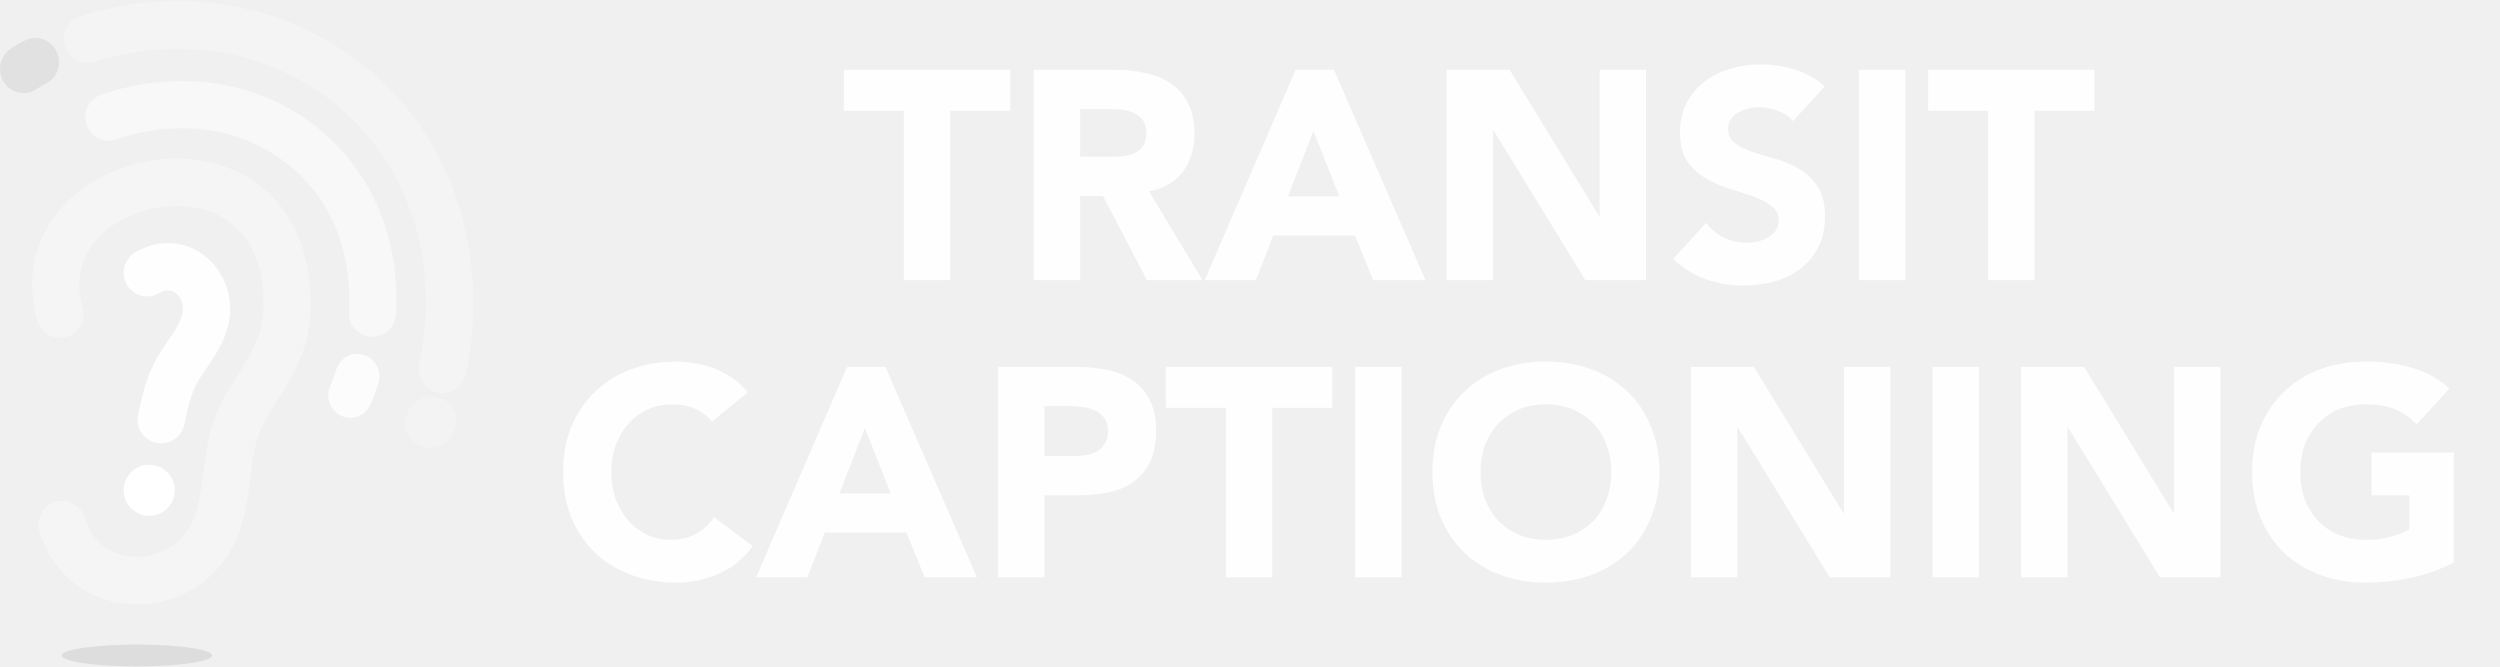
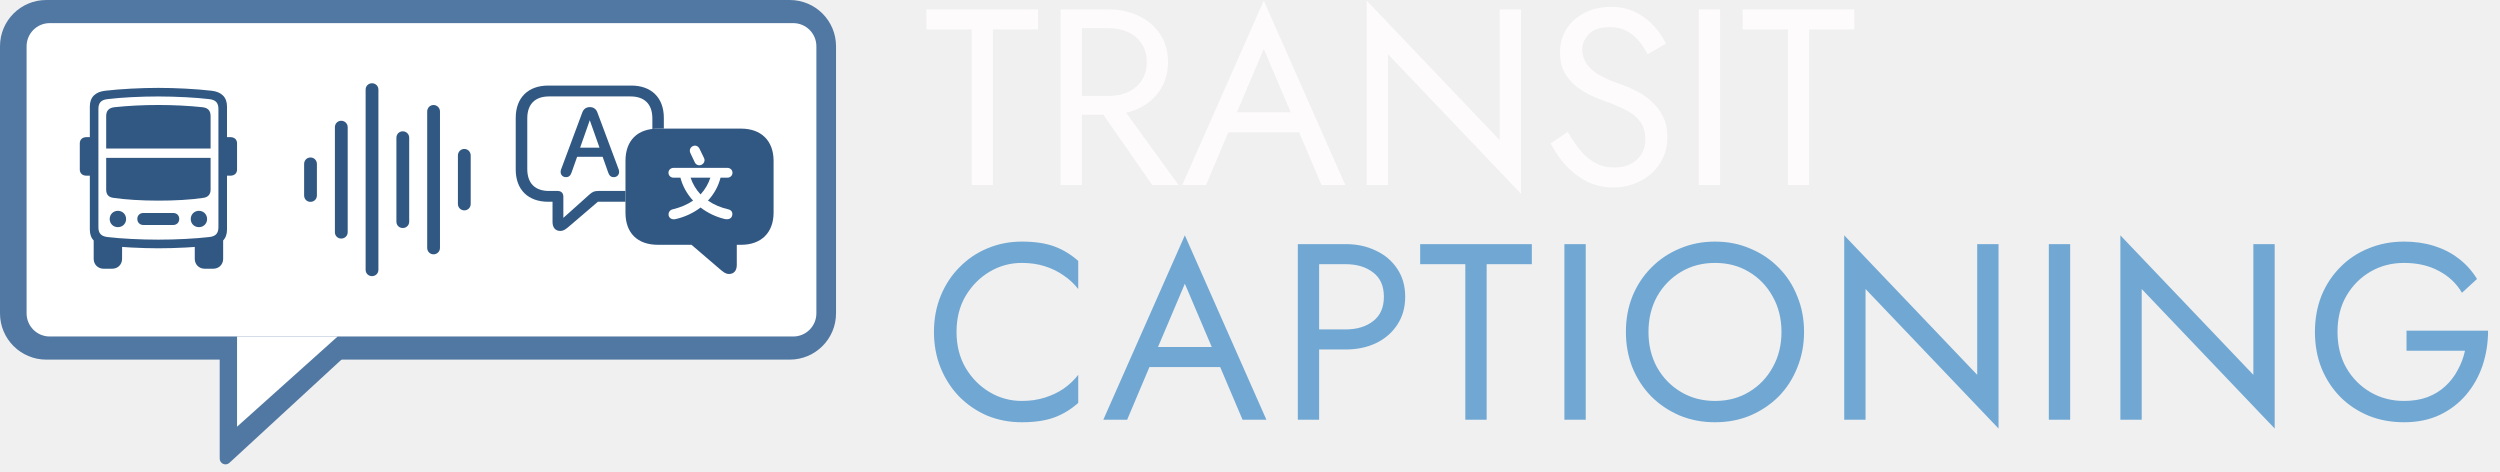
- <svg xmlns="http://www.w3.org/2000/svg" width="589" height="157" viewBox="0 0 589 157" fill="none">
-   <g clip-path="url(#clip0_1398_1029)">
-     <path d="M49.984 154.43C49.984 154.514 49.956 154.598 49.9 154.681C49.843 154.765 49.758 154.849 49.643 154.931C49.53 155.013 49.391 155.096 49.221 155.176C49.054 155.256 48.858 155.335 48.637 155.413C48.415 155.492 48.166 155.567 47.893 155.641C47.62 155.716 47.322 155.787 47 155.858C46.678 155.927 46.333 155.995 45.964 156.06C45.597 156.125 45.207 156.187 44.798 156.247C44.387 156.307 43.958 156.363 43.51 156.417C43.061 156.469 42.596 156.52 42.114 156.566C41.631 156.613 41.134 156.656 40.623 156.697C40.111 156.736 39.587 156.772 39.052 156.804C38.517 156.837 37.971 156.865 37.415 156.89C36.861 156.914 36.298 156.935 35.731 156.951C35.162 156.966 34.588 156.979 34.011 156.989C33.435 156.996 32.855 157 32.276 157C31.696 157 31.118 156.996 30.539 156.989C29.963 156.979 29.39 156.966 28.821 156.951C28.252 156.935 27.689 156.914 27.135 156.89C26.58 156.865 26.035 156.837 25.498 156.804C24.963 156.772 24.44 156.736 23.927 156.697C23.417 156.656 22.919 156.613 22.437 156.566C21.955 156.52 21.489 156.469 21.041 156.417C20.593 156.363 20.163 156.307 19.753 156.247C19.344 156.187 18.954 156.125 18.587 156.06C18.219 155.995 17.872 155.927 17.55 155.858C17.228 155.787 16.931 155.716 16.657 155.641C16.384 155.567 16.136 155.492 15.915 155.413C15.693 155.335 15.497 155.256 15.329 155.176C15.16 155.096 15.02 155.013 14.907 154.931C14.794 154.849 14.708 154.765 14.651 154.681C14.595 154.598 14.566 154.514 14.566 154.43C14.566 154.346 14.595 154.262 14.651 154.178C14.708 154.094 14.794 154.01 14.907 153.928C15.02 153.845 15.16 153.763 15.329 153.683C15.497 153.602 15.693 153.524 15.915 153.445C16.136 153.369 16.384 153.292 16.657 153.217C16.931 153.143 17.228 153.072 17.55 153.001C17.872 152.931 18.219 152.864 18.587 152.799C18.954 152.733 19.344 152.672 19.753 152.612C20.163 152.552 20.593 152.496 21.041 152.442C21.489 152.389 21.955 152.339 22.437 152.292C22.919 152.246 23.417 152.203 23.927 152.161C24.44 152.122 24.963 152.087 25.498 152.055C26.035 152.021 26.58 151.993 27.135 151.969C27.689 151.945 28.252 151.924 28.821 151.907C29.39 151.892 29.963 151.879 30.539 151.872C31.118 151.862 31.696 151.859 32.276 151.859C32.855 151.859 33.435 151.862 34.011 151.872C34.588 151.879 35.162 151.892 35.731 151.907C36.298 151.924 36.861 151.945 37.415 151.969C37.971 151.993 38.517 152.021 39.052 152.055C39.587 152.087 40.111 152.122 40.623 152.161C41.134 152.203 41.631 152.246 42.114 152.292C42.596 152.339 43.061 152.389 43.51 152.442C43.958 152.496 44.387 152.552 44.798 152.612C45.207 152.672 45.597 152.733 45.964 152.799C46.333 152.864 46.678 152.931 47 153.001C47.322 153.072 47.62 153.143 47.893 153.217C48.166 153.292 48.415 153.369 48.637 153.445C48.858 153.524 49.054 153.602 49.221 153.683C49.391 153.763 49.53 153.845 49.643 153.928C49.758 154.01 49.843 154.094 49.9 154.178C49.956 154.262 49.984 154.346 49.984 154.43Z" fill="#DDDDDD" />
-     <path d="M37.98 104.459C37.565 104.459 37.146 104.41 36.731 104.317C33.745 103.621 31.862 100.641 32.54 97.626L32.818 96.391C33.882 91.646 34.789 87.568 38.024 82.607C38.458 81.941 38.902 81.293 39.366 80.627C41.952 76.823 43.523 74.353 42.986 71.725C42.708 70.368 41.815 69.162 40.708 68.666C39.751 68.23 38.702 68.372 37.502 69.083C34.853 70.627 31.447 69.745 29.891 67.073C28.339 64.417 29.232 61 31.896 59.437C36.224 56.902 40.966 56.564 45.235 58.466C49.641 60.427 52.861 64.539 53.891 69.456C55.418 76.857 51.612 82.421 48.563 86.901L47.343 88.71C45.221 91.969 44.635 94.553 43.679 98.832L43.401 100.101C42.801 102.694 40.522 104.459 37.98 104.459Z" fill="white" fill-opacity="0.9" />
-     <path d="M32.298 142.347C32.147 142.347 31.992 142.347 31.821 142.347C21.097 142.161 12.471 135.584 9.321 125.219C8.43 122.265 10.09 119.139 13.011 118.241C15.976 117.357 19.052 119.011 19.943 121.956C21.662 127.614 26.165 131.069 32.021 131.177C32.113 131.177 32.191 131.177 32.269 131.177C37.463 131.177 43.641 128.238 45.914 121.583C47.039 118.319 47.467 114.869 47.944 111.232C48.65 105.692 49.448 99.41 52.968 93.329C53.937 91.656 54.92 90.095 55.874 88.564C59.243 83.195 61.901 78.94 62.066 72.844C62.393 61.885 58.659 54.215 51.264 50.622C43.305 46.755 31.928 48.394 24.816 54.431C20.956 57.709 16.901 63.495 19.466 72.457C20.313 75.426 18.619 78.522 15.669 79.371C12.719 80.221 9.662 78.522 8.8 75.548C5.558 64.241 8.786 53.425 17.65 45.886C28.073 37.038 44.225 34.795 56.074 40.551C62.714 43.766 73.764 52.31 73.151 73.168C72.888 82.311 68.999 88.515 65.25 94.502C64.359 95.925 63.434 97.383 62.544 98.929C60.163 103.061 59.593 107.503 58.931 112.656C58.425 116.695 57.89 120.871 56.395 125.219C52.895 135.526 43.242 142.347 32.298 142.347Z" fill="#F5F5F5" />
-     <path d="M101.299 105.464C100.598 105.464 99.887 105.339 99.186 105.085C96.161 103.956 94.645 100.678 95.815 97.763L96.109 97.041C97.279 94.121 100.696 92.664 103.706 93.793C106.737 94.922 108.247 98.201 107.077 101.121L106.783 101.842C105.886 104.081 103.66 105.464 101.299 105.464Z" fill="#F5F5F5" fill-opacity="0.62" />
-     <path d="M104.277 92.605C103.891 92.605 103.505 92.556 103.105 92.477C100.104 91.829 98.19 88.856 98.825 85.849C101.182 74.739 100.826 63.353 97.775 52.912C92.797 35.871 81.01 22.731 64.602 15.931C51.58 10.525 36.542 10.014 22.32 14.506C19.377 15.434 16.263 13.778 15.355 10.835C14.428 7.892 16.063 4.747 19.006 3.818C35.708 -1.449 53.43 -0.83 68.867 5.582C76.977 8.944 84.141 13.601 90.174 19.352C98.711 27.49 104.983 37.815 108.469 49.752C112.047 61.977 112.476 75.249 109.719 88.173C109.147 90.806 106.834 92.605 104.277 92.605Z" fill="white" fill-opacity="0.3" />
-     <path d="M5.555 21.928C3.66 21.928 1.813 20.934 0.785 19.156C-0.784 16.465 0.079 12.969 2.71 11.361L3.66 10.747C4.201 10.402 4.308 10.308 5.94 9.504C8.708 8.15 12.031 9.329 13.351 12.165C14.691 14.996 13.522 18.382 10.754 19.755C10.228 20.005 9.984 20.13 9.814 20.225C9.458 20.459 9.107 20.699 8.381 21.139C7.509 21.673 6.52 21.928 5.555 21.928Z" fill="#E0E0E0" fill-opacity="0.898" />
-     <path d="M82.539 98.433C81.847 98.433 81.145 98.283 80.466 97.987C77.835 96.806 76.623 93.671 77.776 90.967C78.323 89.669 78.825 88.338 79.271 86.993C80.192 84.204 83.141 82.695 85.862 83.656C88.583 84.603 90.037 87.63 89.116 90.423C88.583 92.05 87.977 93.657 87.302 95.241C86.455 97.233 84.54 98.433 82.539 98.433Z" fill="white" fill-opacity="0.8" />
-     <path d="M87.743 79.349C87.636 79.349 87.529 79.349 87.436 79.334C84.375 79.163 82.021 76.539 82.192 73.454C83.235 54.836 74.296 39.772 58.295 33.153C49.074 29.339 37.845 29.231 27.459 32.844C24.534 33.848 21.395 32.301 20.396 29.402C19.392 26.499 20.918 23.317 23.828 22.313C36.753 17.824 50.863 18.025 62.541 22.857C82.806 31.238 94.606 50.855 93.314 74.071C93.114 77.048 90.668 79.349 87.743 79.349Z" fill="white" fill-opacity="0.5" />
-     <path d="M41.182 115.505C41.182 115.902 41.146 116.293 41.07 116.679C40.989 117.071 40.877 117.447 40.725 117.813C40.573 118.179 40.39 118.525 40.166 118.855C39.948 119.18 39.699 119.485 39.42 119.765C39.141 120.045 38.836 120.299 38.506 120.517C38.176 120.736 37.831 120.924 37.465 121.071C37.1 121.224 36.719 121.341 36.333 121.417C35.947 121.493 35.551 121.534 35.155 121.534C34.759 121.534 34.368 121.493 33.983 121.417C33.592 121.341 33.216 121.224 32.85 121.071C32.485 120.924 32.14 120.736 31.81 120.517C31.48 120.299 31.175 120.045 30.896 119.765C30.616 119.485 30.368 119.18 30.144 118.855C29.926 118.525 29.743 118.179 29.591 117.813C29.439 117.447 29.322 117.071 29.246 116.679C29.169 116.293 29.129 115.902 29.129 115.505C29.129 115.109 29.169 114.717 29.246 114.331C29.322 113.944 29.439 113.563 29.591 113.202C29.743 112.836 29.926 112.485 30.144 112.16C30.368 111.83 30.616 111.525 30.896 111.245C31.175 110.965 31.48 110.716 31.81 110.498C32.14 110.274 32.485 110.091 32.85 109.939C33.216 109.786 33.592 109.674 33.983 109.598C34.368 109.517 34.759 109.481 35.155 109.481C35.551 109.481 35.947 109.517 36.333 109.598C36.719 109.674 37.1 109.786 37.465 109.939C37.831 110.091 38.176 110.274 38.506 110.498C38.836 110.716 39.141 110.965 39.42 111.245C39.699 111.525 39.948 111.83 40.166 112.16C40.39 112.485 40.573 112.836 40.725 113.202C40.877 113.563 40.989 113.944 41.07 114.331C41.146 114.717 41.182 115.109 41.182 115.505Z" fill="white" />
-     <path d="M212.946 26.1H198.806V16.44H238.006V26.1H223.866V66H212.946V26.1ZM243.552 16.44H262.732C265.252 16.44 267.632 16.697 269.872 17.21C272.158 17.677 274.142 18.493 275.822 19.66C277.548 20.78 278.902 22.32 279.882 24.28C280.908 26.193 281.422 28.597 281.422 31.49C281.422 34.99 280.512 37.977 278.692 40.45C276.872 42.877 274.212 44.417 270.712 45.07L283.312 66H270.222L259.862 46.19H254.472V66H243.552V16.44ZM254.472 36.95H260.912C261.892 36.95 262.918 36.927 263.992 36.88C265.112 36.787 266.115 36.577 267.002 36.25C267.888 35.877 268.612 35.317 269.172 34.57C269.778 33.823 270.082 32.773 270.082 31.42C270.082 30.16 269.825 29.157 269.312 28.41C268.798 27.663 268.145 27.103 267.352 26.73C266.558 26.31 265.648 26.03 264.622 25.89C263.595 25.75 262.592 25.68 261.612 25.68H254.472V36.95ZM305.252 16.44H314.282L335.842 66H323.522L319.252 55.5H300.002L295.872 66H283.832L305.252 16.44ZM309.452 30.86L303.432 46.26H315.542L309.452 30.86ZM340.827 16.44H355.667L376.737 50.88H376.877V16.44H387.797V66H373.517L351.887 30.72H351.747V66H340.827V16.44ZM422.407 28.55C421.521 27.43 420.307 26.613 418.767 26.1C417.274 25.54 415.851 25.26 414.497 25.26C413.704 25.26 412.887 25.353 412.047 25.54C411.207 25.727 410.414 26.03 409.667 26.45C408.921 26.823 408.314 27.337 407.847 27.99C407.381 28.643 407.147 29.437 407.147 30.37C407.147 31.863 407.707 33.007 408.827 33.8C409.947 34.593 411.347 35.27 413.027 35.83C414.754 36.39 416.597 36.95 418.557 37.51C420.517 38.07 422.337 38.863 424.017 39.89C425.744 40.917 427.167 42.293 428.287 44.02C429.407 45.747 429.967 48.057 429.967 50.95C429.967 53.703 429.454 56.107 428.427 58.16C427.401 60.213 426.001 61.917 424.227 63.27C422.501 64.623 420.471 65.627 418.137 66.28C415.851 66.933 413.424 67.26 410.857 67.26C407.637 67.26 404.651 66.77 401.897 65.79C399.144 64.81 396.577 63.223 394.197 61.03L401.967 52.49C403.087 53.983 404.487 55.15 406.167 55.99C407.894 56.783 409.667 57.18 411.487 57.18C412.374 57.18 413.261 57.087 414.147 56.9C415.081 56.667 415.897 56.34 416.597 55.92C417.344 55.5 417.927 54.963 418.347 54.31C418.814 53.657 419.047 52.887 419.047 52C419.047 50.507 418.464 49.34 417.297 48.5C416.177 47.613 414.754 46.867 413.027 46.26C411.301 45.653 409.434 45.047 407.427 44.44C405.421 43.833 403.554 43.017 401.827 41.99C400.101 40.963 398.654 39.61 397.487 37.93C396.367 36.25 395.807 34.033 395.807 31.28C395.807 28.62 396.321 26.287 397.347 24.28C398.421 22.273 399.821 20.593 401.547 19.24C403.321 17.887 405.351 16.883 407.637 16.23C409.924 15.53 412.281 15.18 414.707 15.18C417.507 15.18 420.214 15.577 422.827 16.37C425.441 17.163 427.797 18.493 429.897 20.36L422.407 28.55ZM437.963 16.44H448.883V66H437.963V16.44ZM468.405 26.1H454.265V16.44H493.465V26.1H479.325V66H468.405V26.1ZM167.749 99.32C166.675 98.013 165.345 97.01 163.759 96.31C162.219 95.61 160.422 95.26 158.369 95.26C156.315 95.26 154.402 95.657 152.629 96.45C150.902 97.243 149.385 98.363 148.079 99.81C146.819 101.21 145.815 102.89 145.069 104.85C144.369 106.81 144.019 108.933 144.019 111.22C144.019 113.553 144.369 115.7 145.069 117.66C145.815 119.573 146.819 121.253 148.079 122.7C149.339 124.1 150.809 125.197 152.489 125.99C154.215 126.783 156.059 127.18 158.019 127.18C160.259 127.18 162.242 126.713 163.969 125.78C165.695 124.847 167.119 123.54 168.239 121.86L177.339 128.65C175.239 131.59 172.579 133.76 169.359 135.16C166.139 136.56 162.825 137.26 159.419 137.26C155.545 137.26 151.975 136.653 148.709 135.44C145.442 134.227 142.619 132.5 140.239 130.26C137.859 127.973 135.992 125.22 134.639 122C133.332 118.78 132.679 115.187 132.679 111.22C132.679 107.253 133.332 103.66 134.639 100.44C135.992 97.22 137.859 94.49 140.239 92.25C142.619 89.963 145.442 88.213 148.709 87C151.975 85.787 155.545 85.18 159.419 85.18C160.819 85.18 162.265 85.32 163.759 85.6C165.299 85.833 166.792 86.23 168.239 86.79C169.732 87.35 171.155 88.097 172.509 89.03C173.862 89.963 175.075 91.107 176.149 92.46L167.749 99.32ZM199.569 86.44H208.599L230.159 136H217.839L213.569 125.5H194.319L190.189 136H178.149L199.569 86.44ZM203.769 100.86L197.749 116.26H209.859L203.769 100.86ZM235.144 86.44H253.554C256.12 86.44 258.547 86.673 260.834 87.14C263.12 87.607 265.104 88.423 266.784 89.59C268.51 90.71 269.864 92.25 270.844 94.21C271.87 96.123 272.384 98.55 272.384 101.49C272.384 104.383 271.917 106.81 270.984 108.77C270.05 110.73 268.767 112.293 267.134 113.46C265.5 114.627 263.564 115.467 261.324 115.98C259.084 116.447 256.657 116.68 254.044 116.68H246.064V136H235.144V86.44ZM246.064 107.44H253.344C254.324 107.44 255.257 107.347 256.144 107.16C257.077 106.973 257.894 106.67 258.594 106.25C259.34 105.783 259.924 105.177 260.344 104.43C260.81 103.637 261.044 102.657 261.044 101.49C261.044 100.23 260.74 99.227 260.134 98.48C259.574 97.687 258.827 97.08 257.894 96.66C257.007 96.24 256.004 95.983 254.884 95.89C253.764 95.75 252.69 95.68 251.664 95.68H246.064V107.44ZM288.825 96.1H274.685V86.44H313.885V96.1H299.745V136H288.825V96.1ZM319.291 86.44H330.211V136H319.291V86.44ZM337.484 111.22C337.484 107.253 338.137 103.66 339.444 100.44C340.797 97.22 342.664 94.49 345.044 92.25C347.424 89.963 350.247 88.213 353.514 87C356.78 85.787 360.35 85.18 364.224 85.18C368.097 85.18 371.667 85.787 374.934 87C378.2 88.213 381.024 89.963 383.404 92.25C385.784 94.49 387.627 97.22 388.934 100.44C390.287 103.66 390.964 107.253 390.964 111.22C390.964 115.187 390.287 118.78 388.934 122C387.627 125.22 385.784 127.973 383.404 130.26C381.024 132.5 378.2 134.227 374.934 135.44C371.667 136.653 368.097 137.26 364.224 137.26C360.35 137.26 356.78 136.653 353.514 135.44C350.247 134.227 347.424 132.5 345.044 130.26C342.664 127.973 340.797 125.22 339.444 122C338.137 118.78 337.484 115.187 337.484 111.22ZM348.824 111.22C348.824 113.553 349.174 115.7 349.874 117.66C350.62 119.573 351.67 121.253 353.024 122.7C354.377 124.1 355.987 125.197 357.854 125.99C359.767 126.783 361.89 127.18 364.224 127.18C366.557 127.18 368.657 126.783 370.524 125.99C372.437 125.197 374.07 124.1 375.424 122.7C376.777 121.253 377.804 119.573 378.504 117.66C379.25 115.7 379.624 113.553 379.624 111.22C379.624 108.933 379.25 106.81 378.504 104.85C377.804 102.89 376.777 101.21 375.424 99.81C374.07 98.363 372.437 97.243 370.524 96.45C368.657 95.657 366.557 95.26 364.224 95.26C361.89 95.26 359.767 95.657 357.854 96.45C355.987 97.243 354.377 98.363 353.024 99.81C351.67 101.21 350.62 102.89 349.874 104.85C349.174 106.81 348.824 108.933 348.824 111.22ZM398.386 86.44H413.226L434.296 120.88H434.436V86.44H445.356V136H431.076L409.446 100.72H409.306V136H398.386V86.44ZM455.326 86.44H466.246V136H455.326V86.44ZM476.179 86.44H491.019L512.089 120.88H512.229V86.44H523.149V136H508.869L487.239 100.72H487.099V136H476.179V86.44ZM578.129 132.5C574.909 134.18 571.549 135.393 568.049 136.14C564.549 136.887 560.979 137.26 557.339 137.26C553.465 137.26 549.895 136.653 546.629 135.44C543.362 134.227 540.539 132.5 538.159 130.26C535.779 127.973 533.912 125.22 532.559 122C531.252 118.78 530.599 115.187 530.599 111.22C530.599 107.253 531.252 103.66 532.559 100.44C533.912 97.22 535.779 94.49 538.159 92.25C540.539 89.963 543.362 88.213 546.629 87C549.895 85.787 553.465 85.18 557.339 85.18C561.305 85.18 564.945 85.67 568.259 86.65C571.619 87.583 574.559 89.217 577.079 91.55L569.379 99.95C567.885 98.41 566.205 97.243 564.339 96.45C562.472 95.657 560.139 95.26 557.339 95.26C555.005 95.26 552.882 95.657 550.969 96.45C549.102 97.243 547.492 98.363 546.139 99.81C544.785 101.21 543.735 102.89 542.989 104.85C542.289 106.81 541.939 108.933 541.939 111.22C541.939 113.553 542.289 115.7 542.989 117.66C543.735 119.573 544.785 121.253 546.139 122.7C547.492 124.1 549.102 125.197 550.969 125.99C552.882 126.783 555.005 127.18 557.339 127.18C559.719 127.18 561.772 126.923 563.499 126.41C565.225 125.85 566.602 125.29 567.629 124.73V116.68H558.739V106.6H578.129V132.5Z" fill="#FEFEFE" />
+ <svg xmlns="http://www.w3.org/2000/svg" width="2162" height="408" viewBox="0 0 2162 408" fill="none">
+   <g clip-path="url(#clip0_1753_1244)">
+     <path d="M801.17 25.46V8.1H897.735V25.46H858.675V160H840.23V25.46H801.17ZM944.356 85.135H964.971L1019.22 160H996.436L944.356 85.135ZM917.231 8.1H935.676V160H917.231V8.1ZM927.43 24.375V8.1H958.461C968.298 8.1 977.051 9.981 984.718 13.742C992.53 17.359 998.678 22.567 1003.16 29.366C1007.79 36.165 1010.11 44.267 1010.11 53.67C1010.11 62.929 1007.79 71.03 1003.16 77.974C998.678 84.773 992.53 90.054 984.718 93.815C977.051 97.432 968.298 99.24 958.461 99.24H927.43V82.965H958.461C964.971 82.965 970.685 81.808 975.604 79.493C980.667 77.178 984.573 73.851 987.322 69.511C990.215 65.171 991.662 59.891 991.662 53.67C991.662 47.449 990.215 42.169 987.322 37.829C984.573 33.489 980.667 30.162 975.604 27.847C970.685 25.532 964.971 24.375 958.461 24.375H927.43ZM1053.2 114.43L1059.71 97.07H1126.98L1133.49 114.43H1053.2ZM1092.91 42.386L1067.3 102.712L1065.57 106.618L1043 160H1022.38L1092.91 0.505L1163.43 160H1142.82L1120.68 107.92L1118.95 103.58L1092.91 42.386ZM1296.92 8.1H1315.37V167.595L1200.36 46.943V160H1181.91V0.505L1296.92 121.157V8.1ZM1355.81 113.996C1359.29 120.072 1362.9 125.425 1366.66 130.054C1370.57 134.683 1374.91 138.3 1379.68 140.904C1384.46 143.508 1389.88 144.81 1395.96 144.81C1404.06 144.81 1410.57 142.568 1415.49 138.083C1420.41 133.598 1422.87 127.884 1422.87 120.94C1422.87 114.141 1421.28 108.716 1418.09 104.665C1414.91 100.614 1410.71 97.359 1405.51 94.9C1400.44 92.296 1395.02 89.981 1389.23 87.956C1385.47 86.654 1381.27 84.99 1376.65 82.965C1372.02 80.795 1367.6 78.119 1363.41 74.936C1359.21 71.609 1355.74 67.558 1352.99 62.784C1350.39 58.01 1349.09 52.151 1349.09 45.207C1349.09 37.684 1350.97 30.957 1354.73 25.026C1358.49 19.095 1363.7 14.465 1370.35 11.138C1377.01 7.666 1384.6 5.93 1393.14 5.93C1401.38 5.93 1408.54 7.521 1414.62 10.704C1420.84 13.742 1426.12 17.72 1430.46 22.639C1434.8 27.413 1438.2 32.476 1440.66 37.829L1424.82 46.943C1422.94 43.182 1420.55 39.493 1417.66 35.876C1414.77 32.259 1411.22 29.294 1407.03 26.979C1402.97 24.664 1397.98 23.507 1392.05 23.507C1383.81 23.507 1377.8 25.532 1374.04 29.583C1370.28 33.489 1368.4 37.901 1368.4 42.82C1368.4 47.015 1369.48 50.921 1371.65 54.538C1373.82 58.01 1377.44 61.337 1382.5 64.52C1387.71 67.558 1394.73 70.596 1403.55 73.634C1407.6 75.081 1411.87 76.961 1416.36 79.276C1420.84 81.591 1424.96 84.556 1428.73 88.173C1432.63 91.645 1435.81 95.913 1438.27 100.976C1440.73 105.895 1441.96 111.826 1441.96 118.77C1441.96 125.425 1440.66 131.428 1438.06 136.781C1435.6 142.134 1432.13 146.691 1427.64 150.452C1423.3 154.213 1418.31 157.107 1412.67 159.132C1407.17 161.157 1401.38 162.17 1395.31 162.17C1387.06 162.17 1379.39 160.434 1372.31 156.962C1365.36 153.345 1359.21 148.644 1353.86 142.857C1348.65 136.926 1344.38 130.633 1341.06 123.978L1355.81 113.996ZM1469.06 8.1H1487.5V160H1469.06V8.1ZM1507.06 25.46V8.1H1603.62V25.46H1564.56V160H1546.12V25.46H1507.06Z" fill="#FDFBFB" />
+     <path d="M827.21 287.05C827.21 298.768 829.814 309.112 835.022 318.081C840.375 327.05 847.319 334.067 855.854 339.13C864.389 344.193 873.648 346.725 883.63 346.725C890.863 346.725 897.446 345.785 903.377 343.904C909.453 342.023 914.95 339.419 919.869 336.092C924.788 332.62 928.983 328.642 932.455 324.157V348.461C926.09 354.103 919.146 358.298 911.623 361.047C904.1 363.796 894.769 365.17 883.63 365.17C873.069 365.17 863.16 363.289 853.901 359.528C844.787 355.622 836.758 350.197 829.814 343.253C822.87 336.164 817.445 327.846 813.539 318.298C809.633 308.75 807.68 298.334 807.68 287.05C807.68 275.766 809.633 265.35 813.539 255.802C817.445 246.254 822.87 238.008 829.814 231.064C836.758 223.975 844.787 218.55 853.901 214.789C863.16 210.883 873.069 208.93 883.63 208.93C894.769 208.93 904.1 210.304 911.623 213.053C919.146 215.802 926.09 219.997 932.455 225.639V249.943C928.983 245.458 924.788 241.552 919.869 238.225C914.95 234.753 909.453 232.077 903.377 230.196C897.446 228.315 890.863 227.375 883.63 227.375C873.648 227.375 864.389 229.907 855.854 234.97C847.319 240.033 840.375 247.05 835.022 256.019C829.814 264.844 827.21 275.187 827.21 287.05ZM984.952 317.43L991.462 300.07H1058.73L1065.24 317.43H984.952ZM1024.66 245.386L999.057 305.712L997.321 309.618L974.753 363H954.138L1024.66 203.505L1095.19 363H1074.57L1052.44 310.92L1050.7 306.58L1024.66 245.386ZM1122.35 211.1H1140.79V363H1122.35V211.1ZM1132.55 228.46V211.1H1163.58C1173.41 211.1 1182.17 212.981 1189.83 216.742C1197.65 220.359 1203.79 225.567 1208.28 232.366C1212.91 239.165 1215.22 247.267 1215.22 256.67C1215.22 265.929 1212.91 274.03 1208.28 280.974C1203.79 287.773 1197.65 293.054 1189.83 296.815C1182.17 300.432 1173.41 302.24 1163.58 302.24H1132.55V284.88H1163.58C1173.41 284.88 1181.37 282.493 1187.45 277.719C1193.67 272.945 1196.78 265.929 1196.78 256.67C1196.78 247.267 1193.67 240.25 1187.45 235.621C1181.37 230.847 1173.41 228.46 1163.58 228.46H1132.55ZM1228.15 228.46V211.1H1324.72V228.46H1285.66V363H1267.21V228.46H1228.15ZM1352.89 211.1H1371.34V363H1352.89V211.1ZM1425.61 287.05C1425.61 298.479 1428.07 308.678 1432.99 317.647C1438.05 326.616 1444.93 333.705 1453.61 338.913C1462.29 344.121 1472.12 346.725 1483.12 346.725C1494.26 346.725 1504.09 344.121 1512.63 338.913C1521.31 333.705 1528.11 326.616 1533.03 317.647C1538.09 308.678 1540.62 298.479 1540.62 287.05C1540.62 275.621 1538.09 265.422 1533.03 256.453C1528.11 247.484 1521.31 240.395 1512.63 235.187C1504.09 229.979 1494.26 227.375 1483.12 227.375C1472.12 227.375 1462.29 229.979 1453.61 235.187C1444.93 240.395 1438.05 247.484 1432.99 256.453C1428.07 265.422 1425.61 275.621 1425.61 287.05ZM1406.08 287.05C1406.08 275.911 1407.96 265.639 1411.72 256.236C1415.63 246.688 1421.06 238.442 1428 231.498C1434.94 224.409 1443.12 218.912 1452.52 215.006C1461.92 210.955 1472.12 208.93 1483.12 208.93C1494.26 208.93 1504.46 210.955 1513.71 215.006C1523.12 218.912 1531.29 224.409 1538.24 231.498C1545.18 238.442 1550.53 246.688 1554.29 256.236C1558.2 265.639 1560.15 275.911 1560.15 287.05C1560.15 298.045 1558.2 308.316 1554.29 317.864C1550.53 327.412 1545.18 335.73 1538.24 342.819C1531.29 349.763 1523.12 355.26 1513.71 359.311C1504.46 363.217 1494.26 365.17 1483.12 365.17C1472.12 365.17 1461.92 363.217 1452.52 359.311C1443.12 355.26 1434.94 349.763 1428 342.819C1421.06 335.73 1415.63 327.412 1411.72 317.864C1407.96 308.316 1406.08 298.045 1406.08 287.05ZM1709.89 211.1H1728.34V370.595L1613.33 249.943V363H1594.88V203.505L1709.89 324.157V211.1ZM1771.82 211.1H1790.27V363H1771.82V211.1ZM1948.7 211.1H1967.15V370.595L1852.14 249.943V363H1833.69V203.505L1948.7 324.157V211.1ZM2081.16 303.325V285.965H2151.68C2151.68 296.526 2150.09 306.58 2146.91 316.128C2143.72 325.531 2139.02 333.922 2132.8 341.3C2126.58 348.678 2118.91 354.537 2109.8 358.877C2100.83 363.072 2090.56 365.17 2078.99 365.17C2067.99 365.17 2057.79 363.289 2048.39 359.528C2038.99 355.622 2030.81 350.197 2023.87 343.253C2016.92 336.164 2011.5 327.846 2007.59 318.298C2003.83 308.75 2001.95 298.334 2001.95 287.05C2001.95 275.766 2003.83 265.35 2007.59 255.802C2011.5 246.254 2016.92 238.008 2023.87 231.064C2030.81 223.975 2038.99 218.55 2048.39 214.789C2057.79 210.883 2067.99 208.93 2078.99 208.93C2088.39 208.93 2097 210.16 2104.81 212.619C2112.77 215.078 2119.85 218.695 2126.08 223.469C2132.44 228.243 2137.79 234.174 2142.13 241.263L2129.11 253.198C2124.34 245.097 2117.68 238.804 2109.15 234.319C2100.61 229.69 2090.56 227.375 2078.99 227.375C2068.28 227.375 2058.59 229.907 2049.91 234.97C2041.23 240.033 2034.28 247.05 2029.08 256.019C2024.01 264.844 2021.48 275.187 2021.48 287.05C2021.48 298.768 2024.01 309.112 2029.08 318.081C2034.28 327.05 2041.23 334.067 2049.91 339.13C2058.59 344.193 2068.28 346.725 2078.99 346.725C2086.51 346.725 2093.24 345.64 2099.17 343.47C2105.24 341.155 2110.45 337.973 2114.79 333.922C2119.13 329.871 2122.68 325.242 2125.42 320.034C2128.32 314.826 2130.42 309.256 2131.72 303.325H2081.16Z" fill="#71A8D3" />
+     <path d="M190.003 296C190.003 293.238 192.242 291 195.003 291H304.193C308.747 291 310.93 296.592 307.581 299.677L198.388 400.272C195.184 403.224 190 400.951 190 396.595L190.003 296Z" fill="#5178A3" />
+     <path d="M0 40C0 17.909 17.909 0 40 0H683C705.091 0 723 17.909 723 40V271C723 293.091 705.091 311 683 311H299H244H196H40C17.909 311 0 293.091 0 271V40Z" fill="#5178A3" />
+     <path d="M23 40C23 28.954 31.954 20 43 20H686C697.046 20 706 28.954 706 40V271C706 282.046 697.046 291 686 291H305.458H253.501H208.156H43C31.954 291 23 282.046 23 271V40Z" fill="white" />
+     <path d="M205.002 291H292L205 369L205.002 291Z" fill="white" />
+     <g clip-path="url(#clip1_1753_1244)">
+       <path d="M574.09 101.949V111.228H569.067C567.354 111.228 565.709 111.323 564.158 111.539V102.402C564.158 89.898 557.218 83.392 545.256 83.392H474.834C462.872 83.392 455.988 89.898 455.988 102.402V146.137C455.988 158.697 462.872 165.147 474.834 165.147H482.395C485.048 165.147 487.192 166.731 487.192 170.182V188.4L509.819 168.145C512.415 165.882 513.995 165.147 517.437 165.147H540.91V174.482H517.042L493.173 194.906C489.562 198.075 487.474 199.716 484.483 199.716C480.251 199.716 477.825 196.717 477.825 192.021V174.482H474.101C457.003 174.482 446 164.355 446 146.589V101.949C446 84.241 457.003 74 474.101 74H545.989C563.087 74 574.09 84.241 574.09 101.949Z" fill="#315883" />
+       <path d="M516.645 97.31L535.041 146.533C536.226 149.927 534.476 153.209 530.752 153.209C528.382 153.209 526.915 151.908 526.012 149.305L521.16 135.613H499.097L494.244 149.305C493.341 151.908 491.874 153.209 489.504 153.209C485.836 153.209 483.974 149.984 485.216 146.533L503.554 97.31C504.683 94.255 506.94 92.614 510.1 92.614C513.26 92.614 515.517 94.255 516.645 97.31ZM501.692 127.692H518.451L510.044 103.957L501.692 127.692Z" fill="#315883" />
+       <path d="M669 139.178V183.817C669 201.526 657.996 211.71 640.899 211.71H637.175V229.193C637.175 233.889 634.748 236.944 630.516 236.944C627.525 236.944 625.438 235.247 621.827 232.135L598.014 211.71H569.067C551.293 211.71 540.91 201.583 540.91 183.874V139.178C540.91 121.412 551.293 111.228 569.067 111.228H640.899C657.996 111.228 669 121.412 669 139.178ZM582.553 145.175C580.015 145.175 578.095 146.985 578.095 149.362C578.095 151.851 580.015 153.661 582.553 153.661H588.422C590.34 160.903 594.009 167.693 599.369 173.464C594.234 177.028 588.478 179.405 581.651 181.045C579.168 181.611 577.758 183.987 578.265 186.42C578.942 189.079 581.595 190.154 584.472 189.419C592.146 187.664 599.312 184.384 605.857 179.461C612.177 184.327 619.344 187.608 626.567 189.362C629.782 190.098 632.491 189.192 633.168 186.42C633.845 183.817 632.605 181.611 629.896 181.045C623.125 179.461 617.482 177.085 612.234 173.464C617.538 167.806 621.206 161.073 623.125 153.661H628.993C631.532 153.661 633.451 151.851 633.451 149.362C633.451 146.985 631.532 145.175 628.993 145.175H582.553ZM605.857 168.145C601.908 163.902 598.974 158.98 597.224 153.661H614.321C612.629 158.923 609.751 163.845 605.857 168.145ZM599.03 126.448C596.829 127.523 595.926 130.069 597.055 132.388L600.836 140.366C601.851 142.629 604.447 143.534 606.648 142.516C609.017 141.328 609.92 138.782 608.792 136.575L604.954 128.654C603.826 126.278 601.343 125.259 599.03 126.448Z" fill="#315883" />
+     </g>
+     <g clip-path="url(#clip2_1753_1244)">
+       <path d="M401.562 181.938C404.688 181.938 407.062 179.438 407.062 176.375V134.438C407.062 131.375 404.688 128.812 401.562 128.812C398.375 128.812 396 131.375 396 134.438V176.375C396 179.438 398.375 181.938 401.562 181.938Z" fill="#315883" />
+       <path d="M374.938 219.938C378.062 219.938 380.499 217.438 380.499 214.375V96.438C380.499 93.375 378.062 90.812 374.938 90.812C371.75 90.812 369.438 93.375 369.438 96.438V214.375C369.438 217.438 371.75 219.938 374.938 219.938Z" fill="#315883" />
+       <path d="M348.312 197.188C351.5 197.188 353.875 194.75 353.875 191.688V119.125C353.875 116.062 351.5 113.562 348.312 113.562C345.125 113.562 342.812 116.062 342.812 119.125V191.688C342.812 194.75 345.125 197.188 348.312 197.188Z" fill="#315883" />
+       <path d="M321.688 238.812C324.875 238.812 327.25 236.375 327.25 233.312V77.5C327.25 74.438 324.875 72 321.688 72C318.562 72 316.188 74.438 316.188 77.5V233.312C316.188 236.375 318.562 238.812 321.688 238.812Z" fill="#315883" />
+       <path d="M295.062 206.312C298.25 206.312 300.688 203.875 300.688 200.812V110C300.688 106.938 298.25 104.438 295.062 104.438C291.938 104.438 289.625 106.938 289.625 110V200.812C289.625 203.875 291.938 206.312 295.062 206.312Z" fill="#315883" />
+       <path d="M268.5 174.562C271.688 174.562 274.062 172.125 274.062 169V141.812C274.062 138.688 271.688 136.188 268.5 136.188C265.312 136.188 263 138.688 263 141.812V169C263 172.125 265.312 174.562 268.5 174.562Z" fill="#315883" />
+     </g>
+     <g clip-path="url(#clip3_1753_1244)">
+       <path d="M136.975 214.719C151.822 214.719 169.599 213.811 183.032 212.246C191.466 211.237 196.314 206.744 196.314 198.566V92.154C196.314 83.976 191.466 79.433 183.032 78.474C169.599 76.909 151.822 76 136.975 76C122.077 76 104.301 76.909 90.968 78.474C82.484 79.433 77.686 83.976 77.686 92.154V198.566C77.686 206.744 82.484 211.237 90.968 212.246C104.301 213.76 122.077 214.719 136.975 214.719ZM136.975 207.248C121.572 207.248 104.553 206.391 92.837 204.977C87.18 204.27 85.11 201.545 85.11 196.497V94.173C85.11 89.175 87.18 86.399 92.837 85.743C104.553 84.279 121.572 83.421 136.975 83.421C151.974 83.471 168.993 84.279 181.113 85.743C186.769 86.399 188.89 89.175 188.89 94.173V196.497C188.89 201.545 186.769 204.321 181.113 204.977C168.993 206.391 151.974 207.248 136.975 207.248ZM89.504 232.388H97.079C101.876 232.388 105.563 228.702 105.563 223.958L105.614 210.479L81.019 206.693V223.958C81.019 228.652 84.706 232.388 89.504 232.388ZM176.921 232.388H184.497C189.294 232.388 192.981 228.652 192.981 223.958V206.693L168.437 210.479V223.958C168.437 228.702 172.124 232.388 176.921 232.388ZM81.373 151.922V118.605H74.707C71.273 118.605 69 120.725 69 123.906V146.672C69 149.852 71.273 151.922 74.707 151.922H81.373ZM192.577 151.922H199.244C202.728 151.922 205 149.852 205 146.672V123.906C205 120.725 202.728 118.605 199.244 118.605H192.577V151.922ZM91.827 128.449H182.123V100.432C182.123 95.788 179.951 93.264 175.053 92.709C150.964 90.185 123.138 90.134 98.998 92.709C94.099 93.264 91.827 95.788 91.827 100.432V128.449ZM91.827 136.526V164.037C91.827 168.177 93.847 170.449 97.735 171.055C118.895 174.234 154.347 174.436 176.215 171.055C179.8 170.499 182.123 168.177 182.123 164.037V136.526H91.827ZM101.977 196.446C105.967 196.446 109.048 193.417 109.048 189.429C109.048 185.391 105.967 182.311 101.977 182.311C97.937 182.311 94.857 185.391 94.857 189.429C94.857 193.417 97.937 196.446 101.977 196.446ZM123.996 194.577H149.752C152.832 194.577 155.004 192.407 155.004 189.328C155.004 186.299 152.883 184.179 149.752 184.179H123.996C120.915 184.179 118.744 186.299 118.744 189.328C118.744 192.407 120.966 194.577 123.996 194.577ZM172.023 196.446C176.013 196.446 179.093 193.417 179.093 189.429C179.093 185.391 176.013 182.311 172.023 182.311C168.033 182.311 164.953 185.391 164.953 189.429C164.953 193.417 168.033 196.446 172.023 196.446Z" fill="#315883" />
+     </g>
  </g>
  <defs>
-     <clipPath id="clip0_1398_1029">
-       <rect width="589" height="157" fill="white" />
+     <clipPath id="clip0_1753_1244">
+       <rect width="2162" height="408" fill="white" />
+     </clipPath>
+     <clipPath id="clip1_1753_1244">
+       <rect width="223" height="163" fill="white" transform="translate(446 74)" />
+     </clipPath>
+     <clipPath id="clip2_1753_1244">
+       <rect width="144.062" height="166.812" fill="white" transform="translate(263 72)" />
+     </clipPath>
+     <clipPath id="clip3_1753_1244">
+       <rect width="136" height="163" fill="white" transform="translate(69 76)" />
    </clipPath>
  </defs>
</svg>
